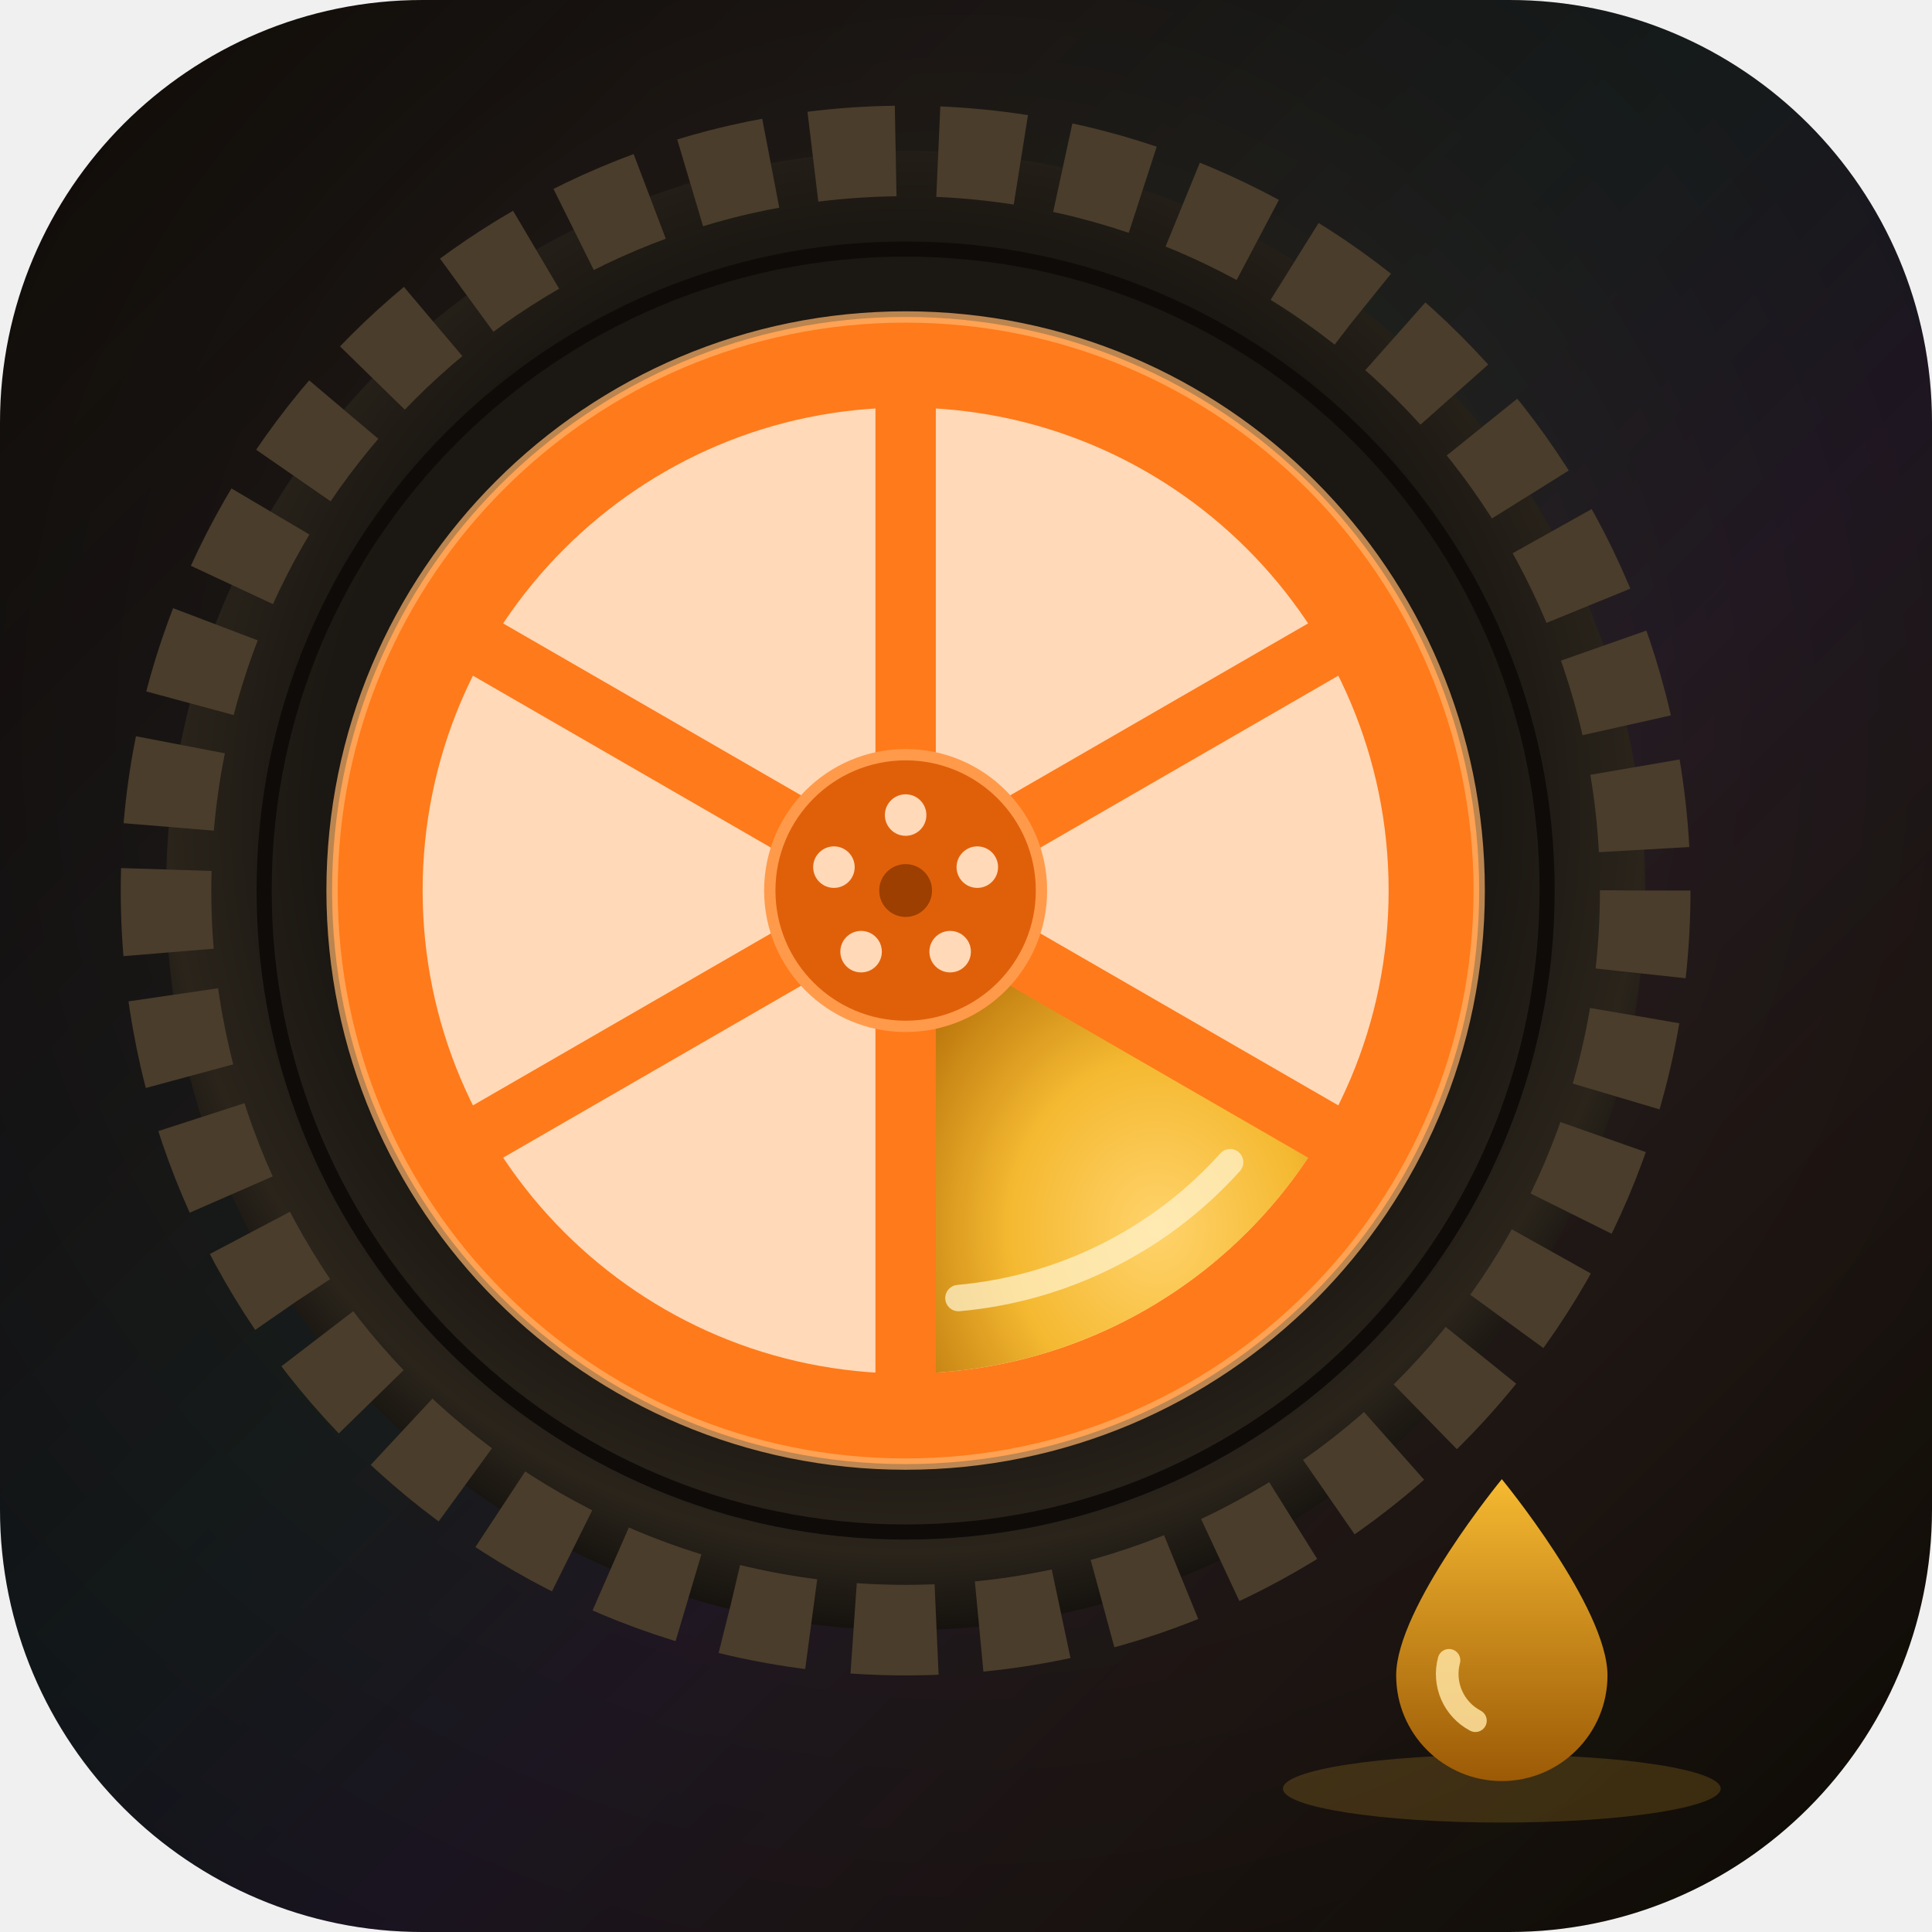
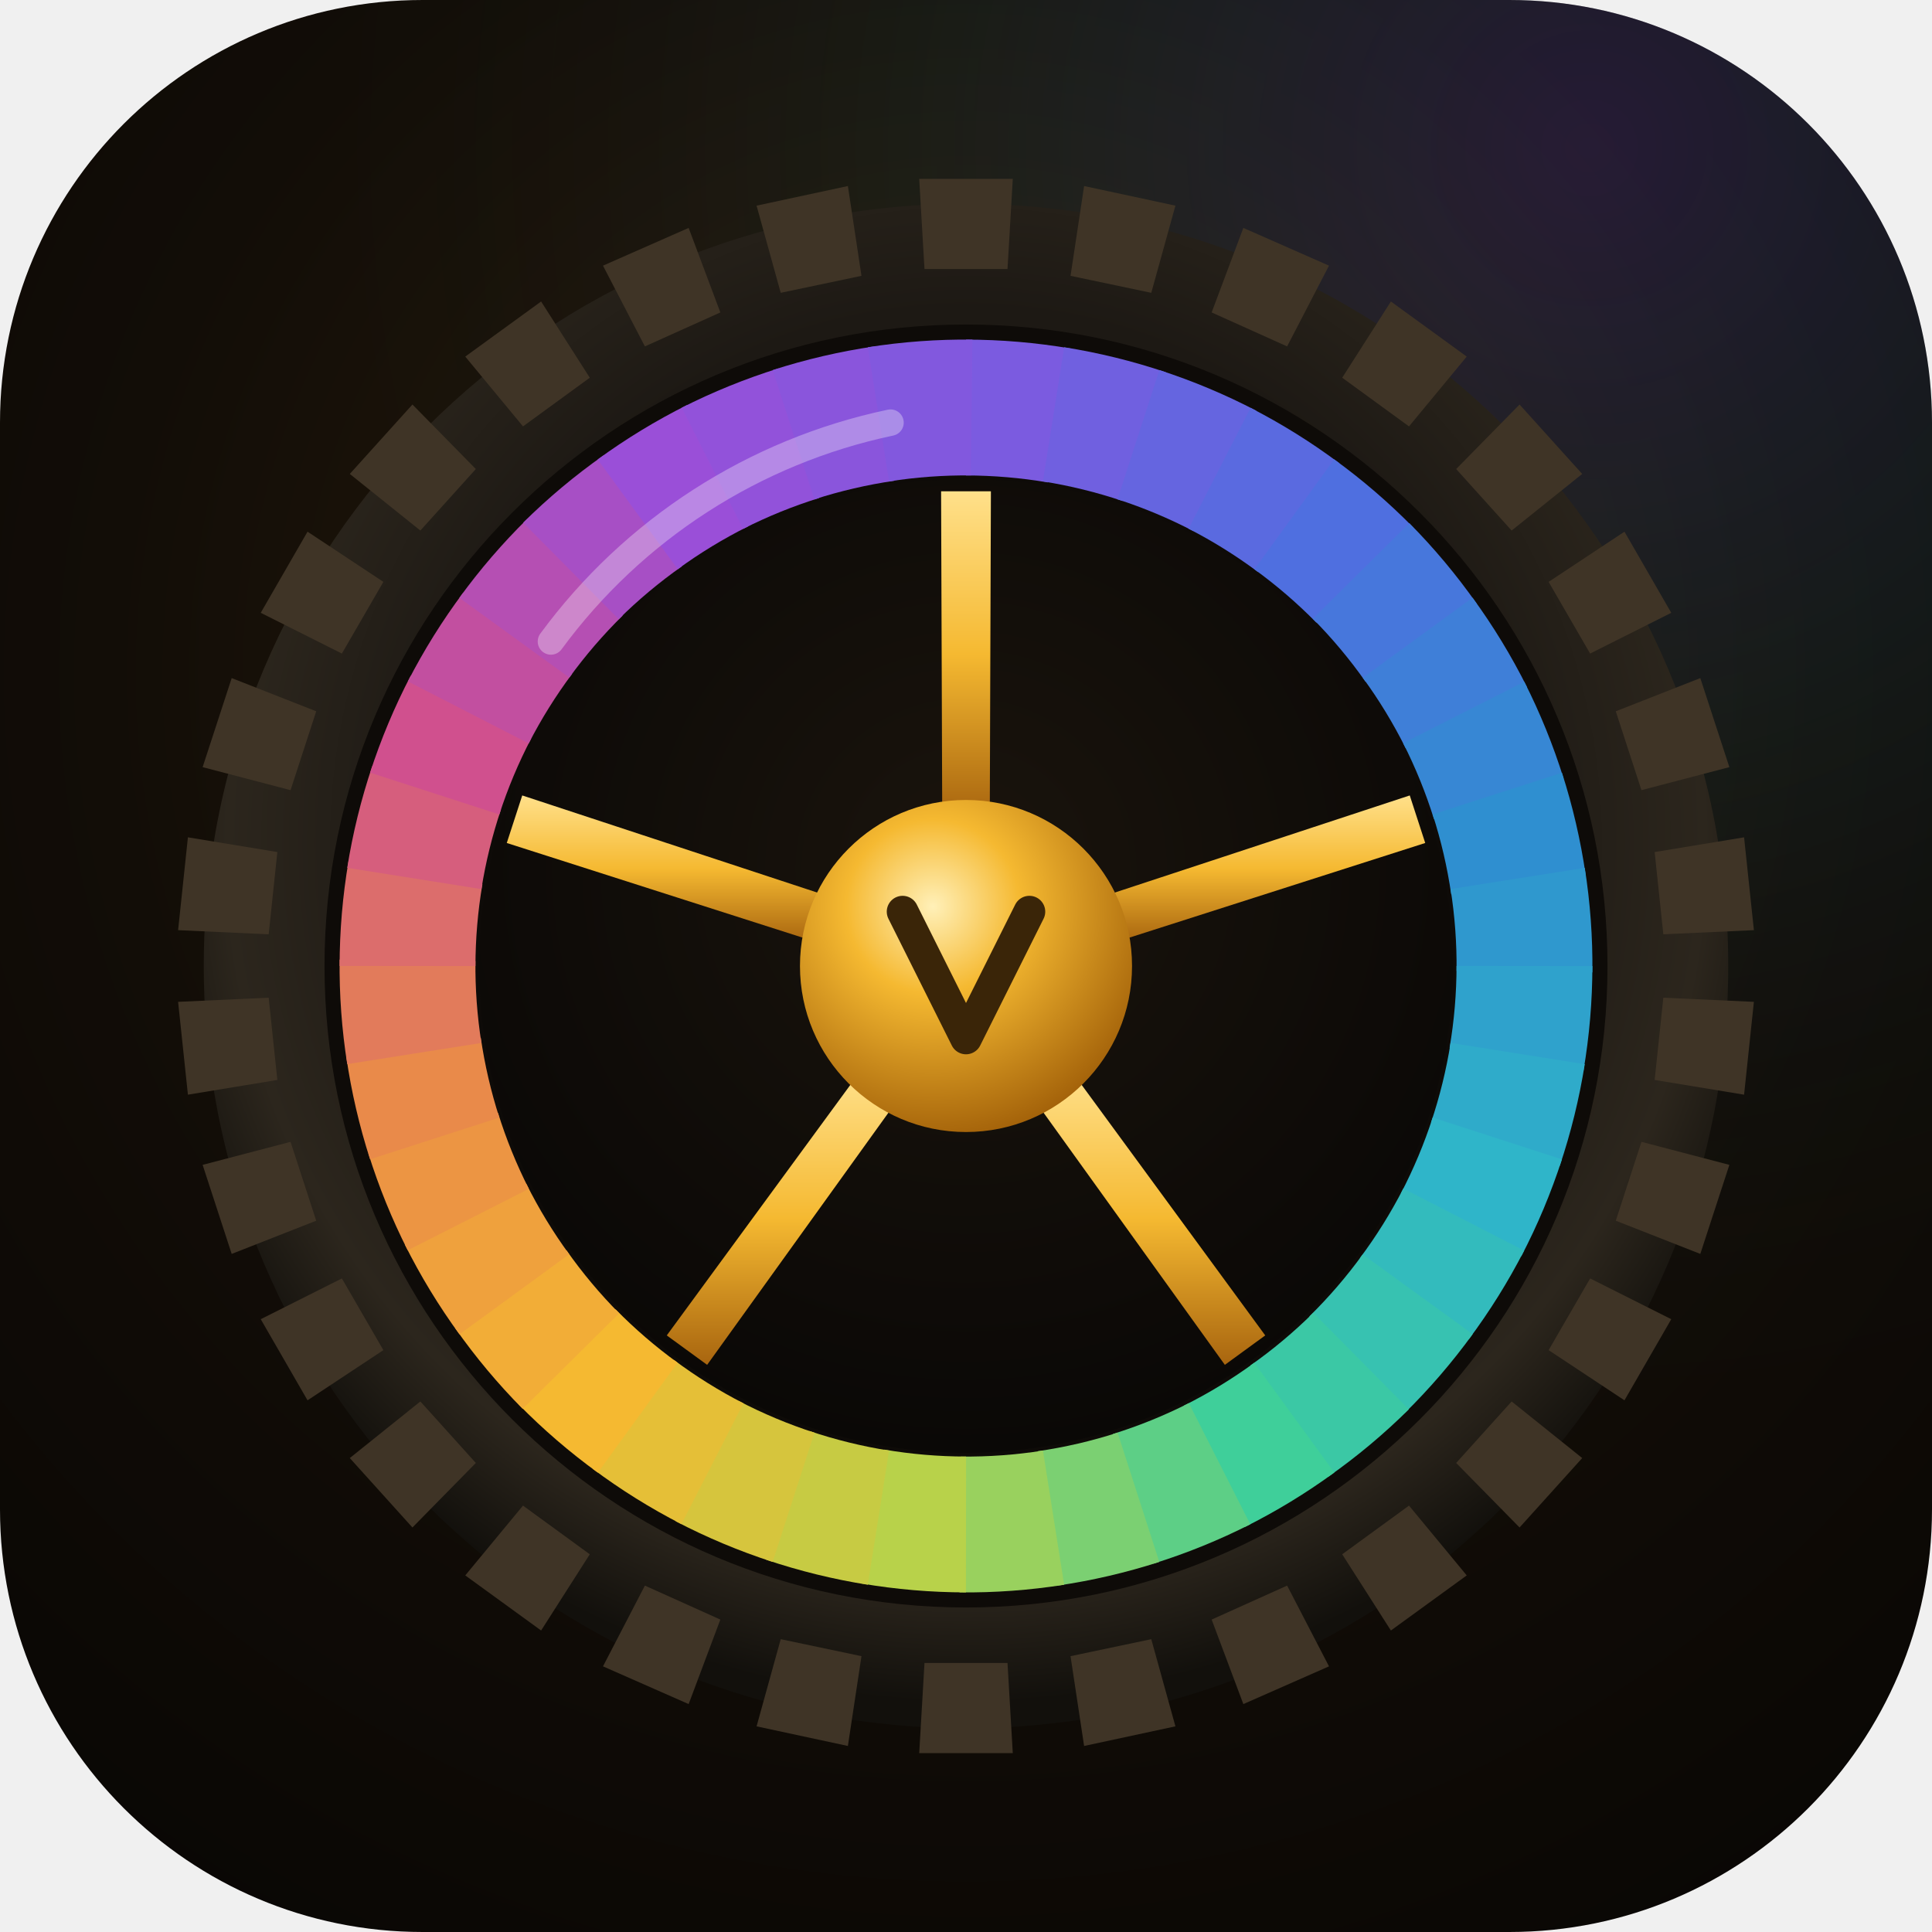
<svg xmlns="http://www.w3.org/2000/svg" viewBox="0 0 512 512">
  <defs>
-     <radialGradient id="bg" cx="50%" cy="38%" r="75%">
+     <radialGradient id="bg" cx="50%" cy="35%" r="80%">
      <stop offset="0" stop-color="#2a1d0c" />
-       <stop offset=".55" stop-color="#140f08" />
-       <stop offset="1" stop-color="#0a0805" />
+       <stop offset=".55" stop-color="#120d07" />
+       <stop offset="1" stop-color="#080604" />
    </radialGradient>
-     <linearGradient id="sheen" x1="0" y1="0" x2="1" y2="1">
-       <stop offset="0" stop-color="#6a4bd6" stop-opacity=".0" />
-       <stop offset=".45" stop-color="#3f8fc9" stop-opacity=".10" />
-       <stop offset=".6" stop-color="#7b5be0" stop-opacity=".12" />
-       <stop offset="1" stop-color="#e8a33d" stop-opacity="0" />
+     <radialGradient id="sheen" cx="82%" cy="8%" r="70%">
+       <stop offset="0" stop-color="#6b4bd6" stop-opacity=".22" />
+       <stop offset=".5" stop-color="#2f9fc0" stop-opacity=".07" />
+       <stop offset="1" stop-color="#000" stop-opacity="0" />
+     </radialGradient>
+     <radialGradient id="gold" cx="40%" cy="32%" r="75%">
+       <stop offset="0" stop-color="#fff0b8" />
+       <stop offset=".35" stop-color="#f5b931" />
+       <stop offset="1" stop-color="#9c5a06" />
+     </radialGradient>
+     <linearGradient id="goldv" x1="0" y1="0" x2="0" y2="1">
+       <stop offset="0" stop-color="#ffe08a" />
+       <stop offset=".5" stop-color="#f5b931" />
+       <stop offset="1" stop-color="#a8650f" />
    </linearGradient>
-     <radialGradient id="oil" cx="60%" cy="70%" r="70%">
-       <stop offset="0" stop-color="#ffd36b" />
-       <stop offset=".5" stop-color="#f5b931" />
-       <stop offset="1" stop-color="#b8730a" />
+     <radialGradient id="tyre" cx="50%" cy="42%" r="56%">
+       <stop offset=".62" stop-color="#1d1914" />
+       <stop offset=".86" stop-color="#2c261d" />
+       <stop offset="1" stop-color="#12100c" />
    </radialGradient>
-     <linearGradient id="drop" x1="0" y1="0" x2="0" y2="1">
-       <stop offset="0" stop-color="#f5b931" />
-       <stop offset="1" stop-color="#9c5a06" />
-     </linearGradient>
-     <radialGradient id="tyre" cx="50%" cy="45%" r="55%">
-       <stop offset=".72" stop-color="#1b1712" />
-       <stop offset=".9" stop-color="#2a241b" />
-       <stop offset="1" stop-color="#14110d" />
+     <radialGradient id="well" cx="50%" cy="40%" r="60%">
+       <stop offset="0" stop-color="#1a140d" />
+       <stop offset="1" stop-color="#0a0806" />
+     </radialGradient>
+     <radialGradient id="puddle" cx="50%" cy="50%" r="50%">
+       <stop offset="0" stop-color="#2f8fd0" stop-opacity=".35" />
+       <stop offset=".5" stop-color="#7b5be0" stop-opacity=".2" />
+       <stop offset="1" stop-color="#000" stop-opacity="0" />
    </radialGradient>
  </defs>
  <rect width="512" height="512" rx="112" fill="url(#bg)" />
  <rect width="512" height="512" rx="112" fill="url(#sheen)" />
-   <g transform="translate(240 236)">
-     <circle r="196" fill="url(#tyre)" />
-     <circle r="196" fill="none" stroke="#4a3d2b" stroke-width="24" stroke-dasharray="22 11.3" />
-     <circle r="170" fill="none" stroke="#0e0b08" stroke-width="4" />
-     <circle r="152" fill="#ff7a1a" />
-     <circle r="152" fill="none" stroke="#ffb36b" stroke-width="3" opacity=".7" />
-     <circle r="128" fill="#ffd9b8" />
-     <path d="M0 0L110.9 64A128 128 0 0 1 0 128Z" fill="url(#oil)" />
-     <path d="M14 108A110 110 0 0 0 86 72" fill="none" stroke="#fff1c9" stroke-width="7" stroke-linecap="round" opacity=".75" />
-     <g stroke="#ff7a1a" stroke-width="16" stroke-linecap="round" fill="none">
-       <path d="M0 0V-128M0 0L110.9 -64M0 0L110.9 64M0 0V128M0 0L-110.9 64M0 0L-110.9 -64" />
-     </g>
-     <circle r="36" fill="#e0600a" />
-     <circle r="36" fill="none" stroke="#ff9a4a" stroke-width="3" />
-     <g fill="#ffd9b8">
-       <circle cx="0" cy="-20" r="5.5" />
-       <circle cx="19" cy="-6.2" r="5.5" />
-       <circle cx="11.8" cy="16.2" r="5.5" />
-       <circle cx="-11.8" cy="16.2" r="5.5" />
-       <circle cx="-19" cy="-6.2" r="5.5" />
-     </g>
-     <circle r="7" fill="#9c3f00" />
-   </g>
-   <ellipse cx="398" cy="474" rx="58" ry="9" fill="#f5b931" opacity=".18" />
-   <path d="M398 392C398 392 370 426 370 444A28 28 0 0 0 426 444C426 426 398 392 398 392Z" fill="url(#drop)" />
-   <path d="M384 440A14 14 0 0 0 391 456" fill="none" stroke="#ffe3a0" stroke-width="6" stroke-linecap="round" opacity=".85" />
+   <circle cx="256" cy="256" r="202" fill="url(#tyre)" />
+   <path d="M245.0 71.3L243.6 47.4L268.4 47.4L267.0 71.3Z" fill="#3f3426" />
+   <path d="M283.7 73.1L287.3 49.3L311.5 54.5L305.1 77.6Z" fill="#3f3426" />
+   <path d="M321.1 82.8L329.5 60.4L352.2 70.4L341.1 91.8Z" fill="#3f3426" />
+   <path d="M355.7 100.1L368.6 79.9L388.7 94.5L373.4 113.0Z" fill="#3f3426" />
+   <path d="M385.9 124.3L402.7 107.2L419.3 125.6L400.6 140.6Z" fill="#3f3426" />
+   <path d="M410.4 154.2L430.5 140.9L442.9 162.4L421.4 173.2Z" fill="#3f3426" />
+   <path d="M428.2 188.5L450.6 179.7L458.3 203.3L435.0 209.4Z" fill="#3f3426" />
+   <path d="M438.5 225.8L462.2 221.9L464.8 246.5L440.8 247.6Z" fill="#3f3426" />
+   <path d="M440.8 264.4L464.8 265.5L462.2 290.1L438.5 286.2Z" fill="#3f3426" />
+   <path d="M435.0 302.6L458.3 308.7L450.6 332.3L428.2 323.5Z" fill="#3f3426" />
+   <path d="M421.4 338.8L442.9 349.6L430.5 371.1L410.4 357.8Z" fill="#3f3426" />
+   <path d="M400.6 371.4L419.3 386.4L402.7 404.8L385.9 387.7Z" fill="#3f3426" />
+   <path d="M373.4 399.0L388.7 417.5L368.6 432.1L355.7 411.9Z" fill="#3f3426" />
+   <path d="M341.1 420.2L352.2 441.6L329.5 451.6L321.1 429.2Z" fill="#3f3426" />
+   <path d="M305.1 434.4L311.5 457.5L287.3 462.7L283.7 438.9Z" fill="#3f3426" />
+   <path d="M267.0 440.7L268.4 464.6L243.6 464.6L245.0 440.7Z" fill="#3f3426" />
+   <path d="M228.3 438.9L224.7 462.7L200.5 457.5L206.9 434.4Z" fill="#3f3426" />
+   <path d="M190.9 429.2L182.5 451.6L159.8 441.6L170.9 420.2Z" fill="#3f3426" />
+   <path d="M156.3 411.9L143.4 432.1L123.3 417.5L138.6 399.0Z" fill="#3f3426" />
+   <path d="M126.1 387.7L109.3 404.8L92.7 386.4L111.4 371.4Z" fill="#3f3426" />
+   <path d="M101.6 357.8L81.5 371.1L69.1 349.6L90.6 338.8Z" fill="#3f3426" />
+   <path d="M83.8 323.5L61.4 332.3L53.7 308.7L77.0 302.6Z" fill="#3f3426" />
+   <path d="M73.5 286.2L49.8 290.1L47.2 265.5L71.2 264.4Z" fill="#3f3426" />
+   <path d="M71.2 247.6L47.2 246.5L49.8 221.9L73.5 225.8Z" fill="#3f3426" />
+   <path d="M77.0 209.4L53.7 203.3L61.4 179.7L83.8 188.5Z" fill="#3f3426" />
+   <path d="M90.6 173.2L69.1 162.4L81.5 140.9L101.6 154.2Z" fill="#3f3426" />
+   <path d="M111.4 140.6L92.7 125.6L109.3 107.2L126.1 124.3Z" fill="#3f3426" />
+   <path d="M138.6 113.0L123.3 94.5L143.4 79.9L156.3 100.1Z" fill="#3f3426" />
+   <path d="M170.9 91.8L159.8 70.4L182.5 60.4L190.9 82.8Z" fill="#3f3426" />
+   <path d="M206.9 77.6L200.5 54.5L224.7 49.3L228.3 73.1Z" fill="#3f3426" />
+   <circle cx="256" cy="256" r="170" fill="#0e0b08" />
+   <path d="M256.0 108.0A148 148 0 0 1 280.7 110.1" stroke="#7b5be0" stroke-width="36" fill="none" opacity="1" />
+   <path d="M279.2 109.8A148 148 0 0 1 303.2 115.7" stroke="#7060e0" stroke-width="36" fill="none" opacity="1" />
+   <path d="M301.7 115.2A148 148 0 0 1 324.6 124.8" stroke="#6565e0" stroke-width="36" fill="none" opacity="1" />
+   <path d="M323.2 124.1A148 148 0 0 1 344.2 137.2" stroke="#5a6ae0" stroke-width="36" fill="none" opacity="1" />
+   <path d="M343.0 136.3A148 148 0 0 1 361.7 152.4" stroke="#4f6fe0" stroke-width="36" fill="none" opacity="1" />
+   <path d="M360.7 151.3A148 148 0 0 1 376.6 170.3" stroke="#4777dc" stroke-width="36" fill="none" opacity="1" />
+   <path d="M375.7 169.0A148 148 0 0 1 388.6 190.2" stroke="#3f7fd8" stroke-width="36" fill="none" opacity="1" />
+   <path d="M387.9 188.8A148 148 0 0 1 397.2 211.7" stroke="#3787d4" stroke-width="36" fill="none" opacity="1" />
+   <path d="M396.8 210.3A148 148 0 0 1 402.4 234.4" stroke="#2f8fd0" stroke-width="36" fill="none" opacity="1" />
+   <path d="M402.2 232.8A148 148 0 0 1 404.0 257.5" stroke="#2f98ce" stroke-width="36" fill="none" opacity="1" />
+   <path d="M404.0 256.0A148 148 0 0 1 401.9 280.7" stroke="#2fa2cc" stroke-width="36" fill="none" opacity="1" />
+   <path d="M402.2 279.2A148 148 0 0 1 396.3 303.2" stroke="#2fabca" stroke-width="36" fill="none" opacity="1" />
+   <path d="M396.8 301.7A148 148 0 0 1 387.2 324.6" stroke="#2fb5c9" stroke-width="36" fill="none" opacity="1" />
+   <path d="M387.9 323.2A148 148 0 0 1 374.8 344.2" stroke="#33bbbd" stroke-width="36" fill="none" opacity="1" />
+   <path d="M375.7 343.0A148 148 0 0 1 359.6 361.7" stroke="#37c2b1" stroke-width="36" fill="none" opacity="1" />
+   <path d="M360.7 360.7A148 148 0 0 1 341.7 376.6" stroke="#3bc8a5" stroke-width="36" fill="none" opacity="1" />
+   <path d="M343.0 375.7A148 148 0 0 1 321.8 388.6" stroke="#3fcf9a" stroke-width="36" fill="none" opacity="1" />
+   <path d="M323.2 387.9A148 148 0 0 1 300.3 397.2" stroke="#5dcf86" stroke-width="36" fill="none" opacity="1" />
+   <path d="M301.7 396.8A148 148 0 0 1 277.6 402.4" stroke="#7bd072" stroke-width="36" fill="none" opacity="1" />
+   <path d="M279.2 402.2A148 148 0 0 1 254.5 404.0" stroke="#99d15e" stroke-width="36" fill="none" opacity="1" />
+   <path d="M256.0 404.0A148 148 0 0 1 231.3 401.9" stroke="#b8d24a" stroke-width="36" fill="none" opacity="1" />
+   <path d="M232.8 402.2A148 148 0 0 1 208.8 396.3" stroke="#c7cb43" stroke-width="36" fill="none" opacity="1" />
+   <path d="M210.3 396.8A148 148 0 0 1 187.4 387.2" stroke="#d6c53d" stroke-width="36" fill="none" opacity="1" />
+   <path d="M188.8 387.9A148 148 0 0 1 167.8 374.8" stroke="#e5bf37" stroke-width="36" fill="none" opacity="1" />
+   <path d="M169.0 375.7A148 148 0 0 1 150.3 359.6" stroke="#f5b931" stroke-width="36" fill="none" opacity="1" />
+   <path d="M151.3 360.7A148 148 0 0 1 135.4 341.7" stroke="#f2ad37" stroke-width="36" fill="none" opacity="1" />
+   <path d="M136.3 343.0A148 148 0 0 1 123.4 321.8" stroke="#efa13d" stroke-width="36" fill="none" opacity="1" />
+   <path d="M124.1 323.2A148 148 0 0 1 114.8 300.3" stroke="#ec9543" stroke-width="36" fill="none" opacity="1" />
+   <path d="M115.2 301.7A148 148 0 0 1 109.6 277.6" stroke="#e98a4a" stroke-width="36" fill="none" opacity="1" />
+   <path d="M109.8 279.2A148 148 0 0 1 108.0 254.5" stroke="#e27b5b" stroke-width="36" fill="none" opacity="1" />
+   <path d="M108.0 256.0A148 148 0 0 1 110.1 231.3" stroke="#dc6d6c" stroke-width="36" fill="none" opacity="1" />
+   <path d="M109.8 232.8A148 148 0 0 1 115.7 208.8" stroke="#d65e7d" stroke-width="36" fill="none" opacity="1" />
+   <path d="M115.2 210.3A148 148 0 0 1 124.8 187.4" stroke="#d0508e" stroke-width="36" fill="none" opacity="1" />
+   <path d="M124.1 188.8A148 148 0 0 1 137.2 167.8" stroke="#c24fa0" stroke-width="36" fill="none" opacity="1" />
+   <path d="M136.3 169.0A148 148 0 0 1 152.4 150.3" stroke="#b54fb3" stroke-width="36" fill="none" opacity="1" />
+   <path d="M151.3 151.3A148 148 0 0 1 170.3 135.4" stroke="#a74fc5" stroke-width="36" fill="none" opacity="1" />
+   <path d="M169.0 136.3A148 148 0 0 1 190.2 123.4" stroke="#9a4fd8" stroke-width="36" fill="none" opacity="1" />
+   <path d="M188.8 124.1A148 148 0 0 1 211.7 114.8" stroke="#9252da" stroke-width="36" fill="none" opacity="1" />
+   <path d="M210.3 115.2A148 148 0 0 1 234.4 109.6" stroke="#8a55dc" stroke-width="36" fill="none" opacity="1" />
+   <path d="M232.8 109.8A148 148 0 0 1 257.5 108.0" stroke="#8258de" stroke-width="36" fill="none" opacity="1" />
+   <circle cx="256" cy="256" r="129" fill="url(#well)" />
+   <path d="M249.7 216.5L249.4 130.2L262.6 130.2L262.3 216.5Z" fill="url(#goldv)" />
+   <path d="M291.6 237.8L373.6 210.8L377.7 223.4L295.5 249.7Z" fill="url(#goldv)" />
+   <path d="M284.3 284.3L335.3 353.9L324.6 361.7L274.2 291.6Z" fill="url(#goldv)" />
+   <path d="M237.8 291.6L187.4 361.7L176.7 353.9L227.7 284.3Z" fill="url(#goldv)" />
+   <path d="M216.5 249.7L134.3 223.4L138.4 210.8L220.4 237.8Z" fill="url(#goldv)" />
+   <circle cx="256" cy="256" r="44" fill="url(#gold)" />
+   <path d="M239.2 241.6L256 275.2L272.8 241.6" fill="none" stroke="#3a2508" stroke-width="8.4" stroke-linecap="round" stroke-linejoin="round" />
+   <path d="M146 170A150 150 0 0 1 236 112" fill="none" stroke="#fff" stroke-width="7" stroke-linecap="round" opacity=".32" />
</svg>
